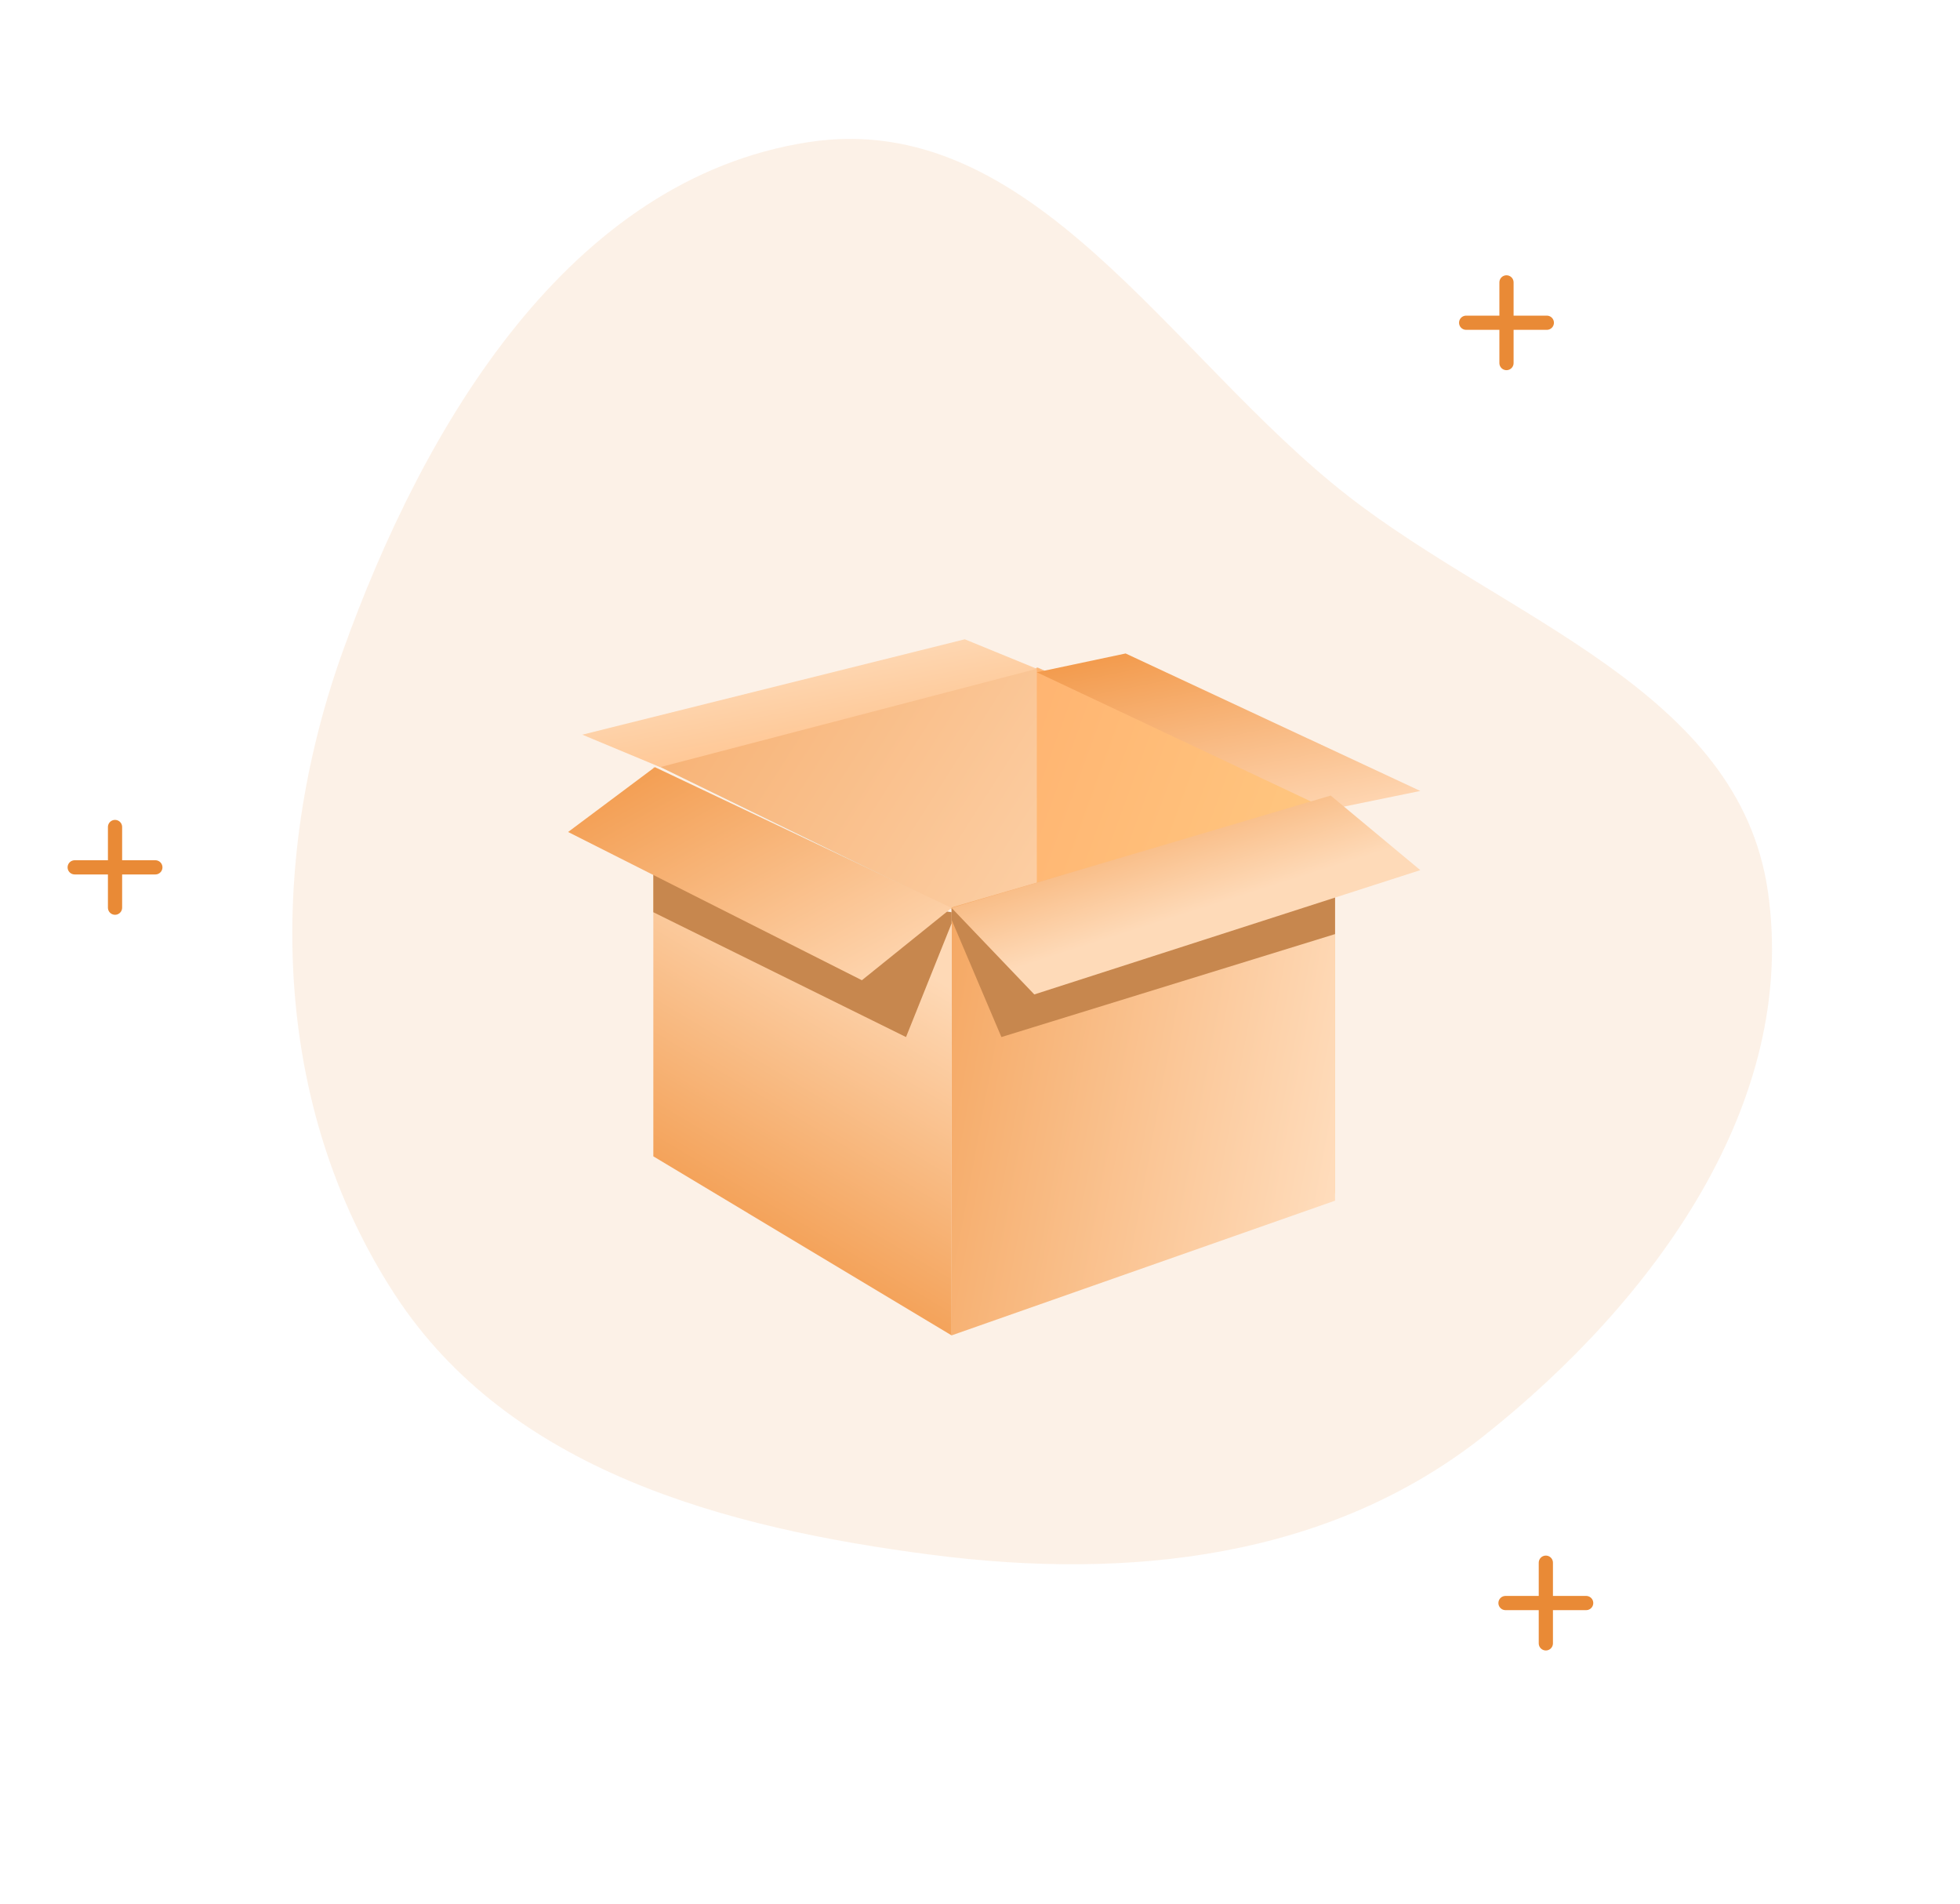
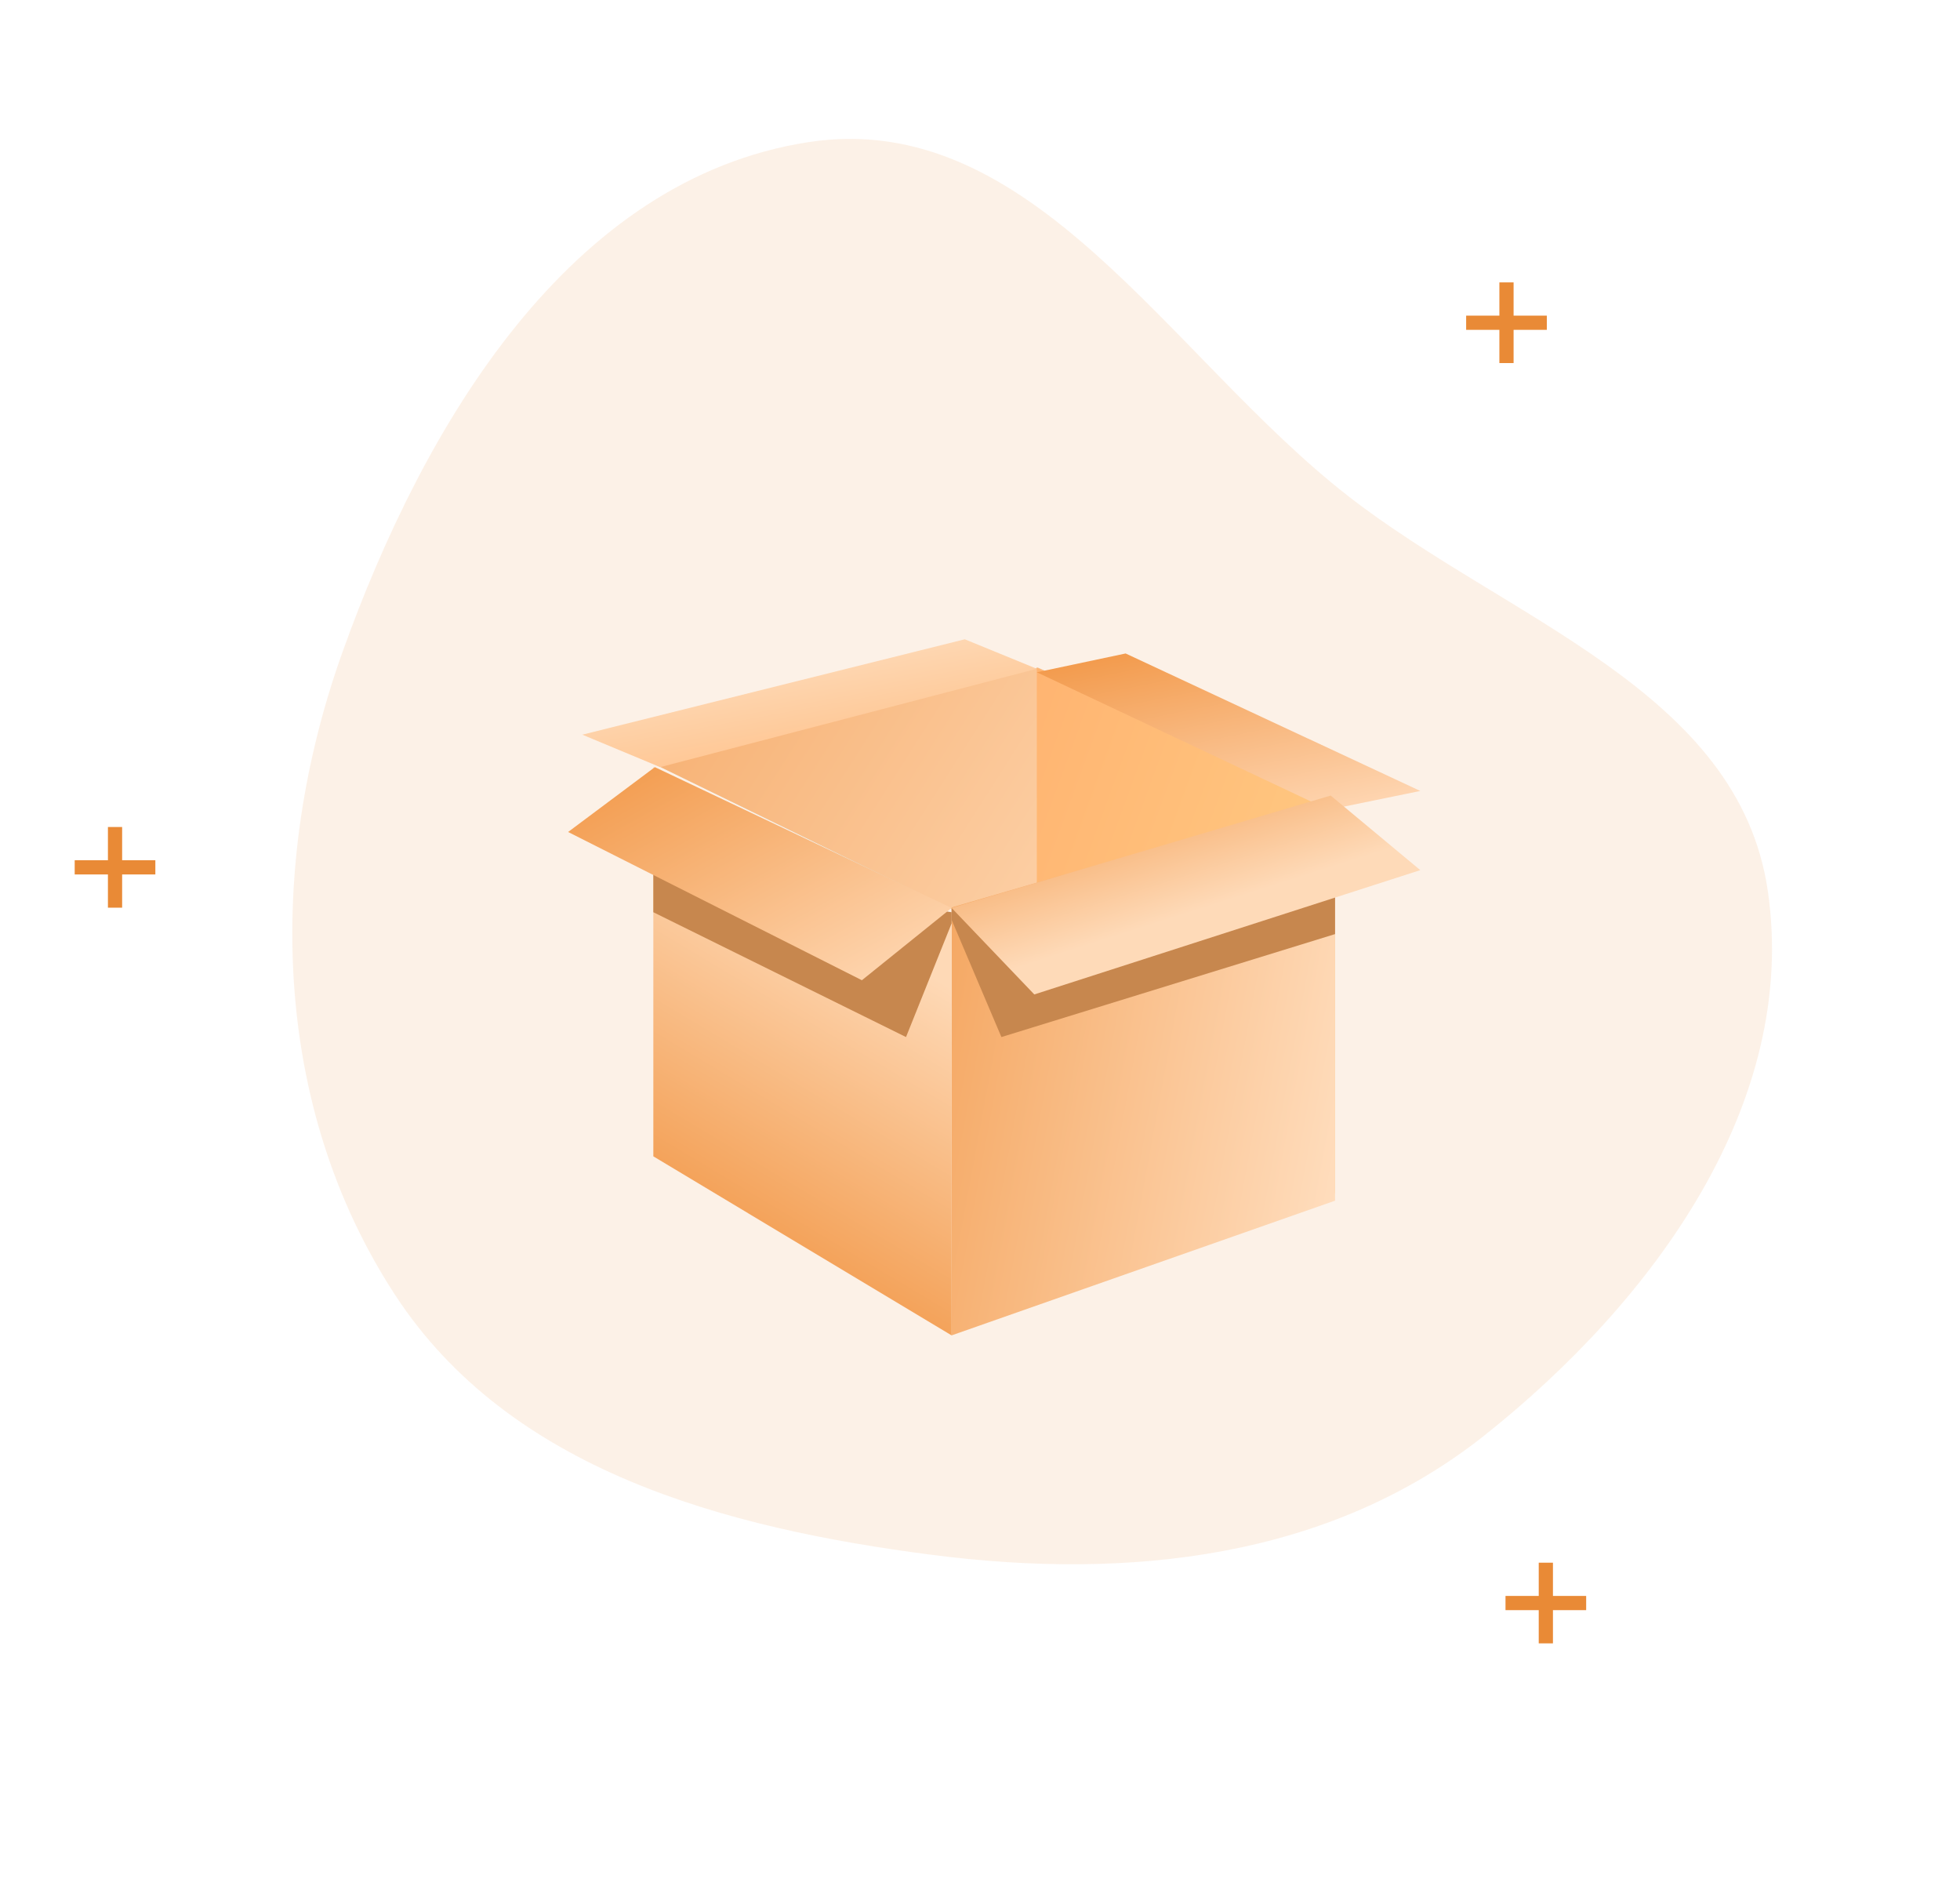
<svg xmlns="http://www.w3.org/2000/svg" width="138" height="134" viewBox="0 0 138 134" fill="none">
  <path opacity="0.12" fill-rule="evenodd" clip-rule="evenodd" d="M94.878 34.883C106.111 43.645 122.407 48.584 124.47 62.719C126.651 77.672 116.385 91.613 104.529 101.033C93.582 109.729 79.459 111.232 65.644 109.452C51.012 107.567 35.875 103.496 27.814 91.148C19.123 77.835 18.741 60.886 24.128 45.859C29.874 29.828 40.11 12.612 56.899 10.008C72.672 7.561 82.324 25.09 94.878 34.883Z" fill="#E98A36" />
-   <path d="M8.099 58.214V63.893" stroke="#E98A36" stroke-linecap="round" stroke-linejoin="round" />
-   <path d="M10.938 61.054L5.259 61.054" stroke="#E98A36" stroke-linecap="round" stroke-linejoin="round" />
-   <path d="M106.069 19.878V25.557" stroke="#E98A36" stroke-linecap="round" stroke-linejoin="round" />
-   <path d="M108.909 22.718L103.229 22.718" stroke="#E98A36" stroke-linecap="round" stroke-linejoin="round" />
-   <path d="M108.84 110V115.679" stroke="#E98A36" stroke-linecap="round" stroke-linejoin="round" />
-   <path d="M111.679 112.84L106 112.84" stroke="#E98A36" stroke-linecap="round" stroke-linejoin="round" />
+   <path d="M8.099 58.214V63.893" stroke="#E98A36" strokeLinecap="round" strokeLinejoin="round" />
+   <path d="M10.938 61.054L5.259 61.054" stroke="#E98A36" strokeLinecap="round" strokeLinejoin="round" />
+   <path d="M106.069 19.878V25.557" stroke="#E98A36" strokeLinecap="round" strokeLinejoin="round" />
+   <path d="M108.909 22.718L103.229 22.718" stroke="#E98A36" strokeLinecap="round" strokeLinejoin="round" />
+   <path d="M108.84 110V115.679" stroke="#E98A36" strokeLinecap="round" strokeLinejoin="round" />
+   <path d="M111.679 112.84L106 112.84" stroke="#E98A36" strokeLinecap="round" strokeLinejoin="round" />
  <path d="M73.079 47L94 56.377L66.991 64L46 53.746L73.079 47Z" fill="#E0CFB5" />
  <path d="M73 47V75.763L93.859 84L94 56.385L73 47Z" fill="#CFB594" />
  <path d="M73.079 47L94 56.377L67.061 64L46 53.746L73.079 47Z" fill="url(#paint0_linear)" />
  <path d="M73 47V75.763L94 84V56.385L73 47Z" fill="url(#paint1_linear)" />
  <path d="M94 84.517L67 94V63.879L94 56V84.517Z" fill="url(#paint2_linear)" />
  <path d="M46 54V81.397L67 94V64.411L46 54Z" fill="url(#paint3_linear)" />
  <path d="M46.482 54L73 47.077L67.929 45L41 51.715L46.482 54Z" fill="url(#paint4_linear)" />
  <path d="M93.542 57L73 47.323L79.252 46L100 55.677L93.542 57Z" fill="url(#paint5_linear)" />
  <path d="M67 64.213V65L63.791 73L46 64.213V61L67 64.213Z" fill="#C7874E" />
  <path d="M67 63.94V64.745L70.507 73L94 65.752V63L67 63.94Z" fill="#C7874E" />
  <path d="M67 63.913L46.108 54L40 58.565L60.684 69L67 63.913Z" fill="url(#paint6_linear)" />
  <path d="M93.691 56L67 63.91L72.823 70L100 61.25L93.691 56Z" fill="url(#paint7_linear)" />
  <defs>
    <linearGradient id="paint0_linear" x1="47.5" y1="49.5" x2="82" y2="71.5" gradientUnits="userSpaceOnUse">
      <stop stop-color="#FFCC9E" />
      <stop offset="0" stop-color="#F7B275" />
      <stop offset="1" stop-color="#FEDAB7" />
    </linearGradient>
    <linearGradient id="paint1_linear" x1="73" y1="47" x2="125.452" y2="66.177" gradientUnits="userSpaceOnUse">
      <stop stop-color="#FFC693" />
      <stop offset="0" stop-color="#FFB471" />
      <stop offset="1" stop-color="#FFE296" />
    </linearGradient>
    <linearGradient id="paint2_linear" x1="58" y1="64.5" x2="96.472" y2="71.595" gradientUnits="userSpaceOnUse">
      <stop stop-color="#FFCDA1" />
      <stop offset="0" stop-color="#F2994A" />
      <stop offset="1" stop-color="#FFDDBD" />
    </linearGradient>
    <linearGradient id="paint3_linear" x1="39.5" y1="82" x2="52.289" y2="60.677" gradientUnits="userSpaceOnUse">
      <stop stop-color="#F6AD6B" />
      <stop offset="0" stop-color="#F2994A" />
      <stop offset="1" stop-color="#FED9B6" />
    </linearGradient>
    <linearGradient id="paint4_linear" x1="67" y1="54" x2="65.272" y2="44.671" gradientUnits="userSpaceOnUse">
      <stop stop-color="#F7B275" />
      <stop offset="0" stop-color="#FFBD82" />
      <stop offset="1" stop-color="#FED9B6" />
    </linearGradient>
    <linearGradient id="paint5_linear" x1="81.5" y1="45" x2="84.536" y2="60.108" gradientUnits="userSpaceOnUse">
      <stop stop-color="#F7B275" />
      <stop offset="0" stop-color="#F2994A" />
      <stop offset="1" stop-color="#FFDAB9" />
    </linearGradient>
    <linearGradient id="paint6_linear" x1="40.675" y1="54.375" x2="53.093" y2="76.726" gradientUnits="userSpaceOnUse">
      <stop stop-color="#F7B375" />
      <stop offset="0" stop-color="#F2994A" />
      <stop offset="1" stop-color="#FFDBB9" />
    </linearGradient>
    <linearGradient id="paint7_linear" x1="67.825" y1="56.35" x2="71.599" y2="68.147" gradientUnits="userSpaceOnUse">
      <stop stop-color="#F4A660" />
      <stop offset="0" stop-color="#F2994A" />
      <stop offset="1" stop-color="#FEDAB8" />
    </linearGradient>
  </defs>
</svg>
